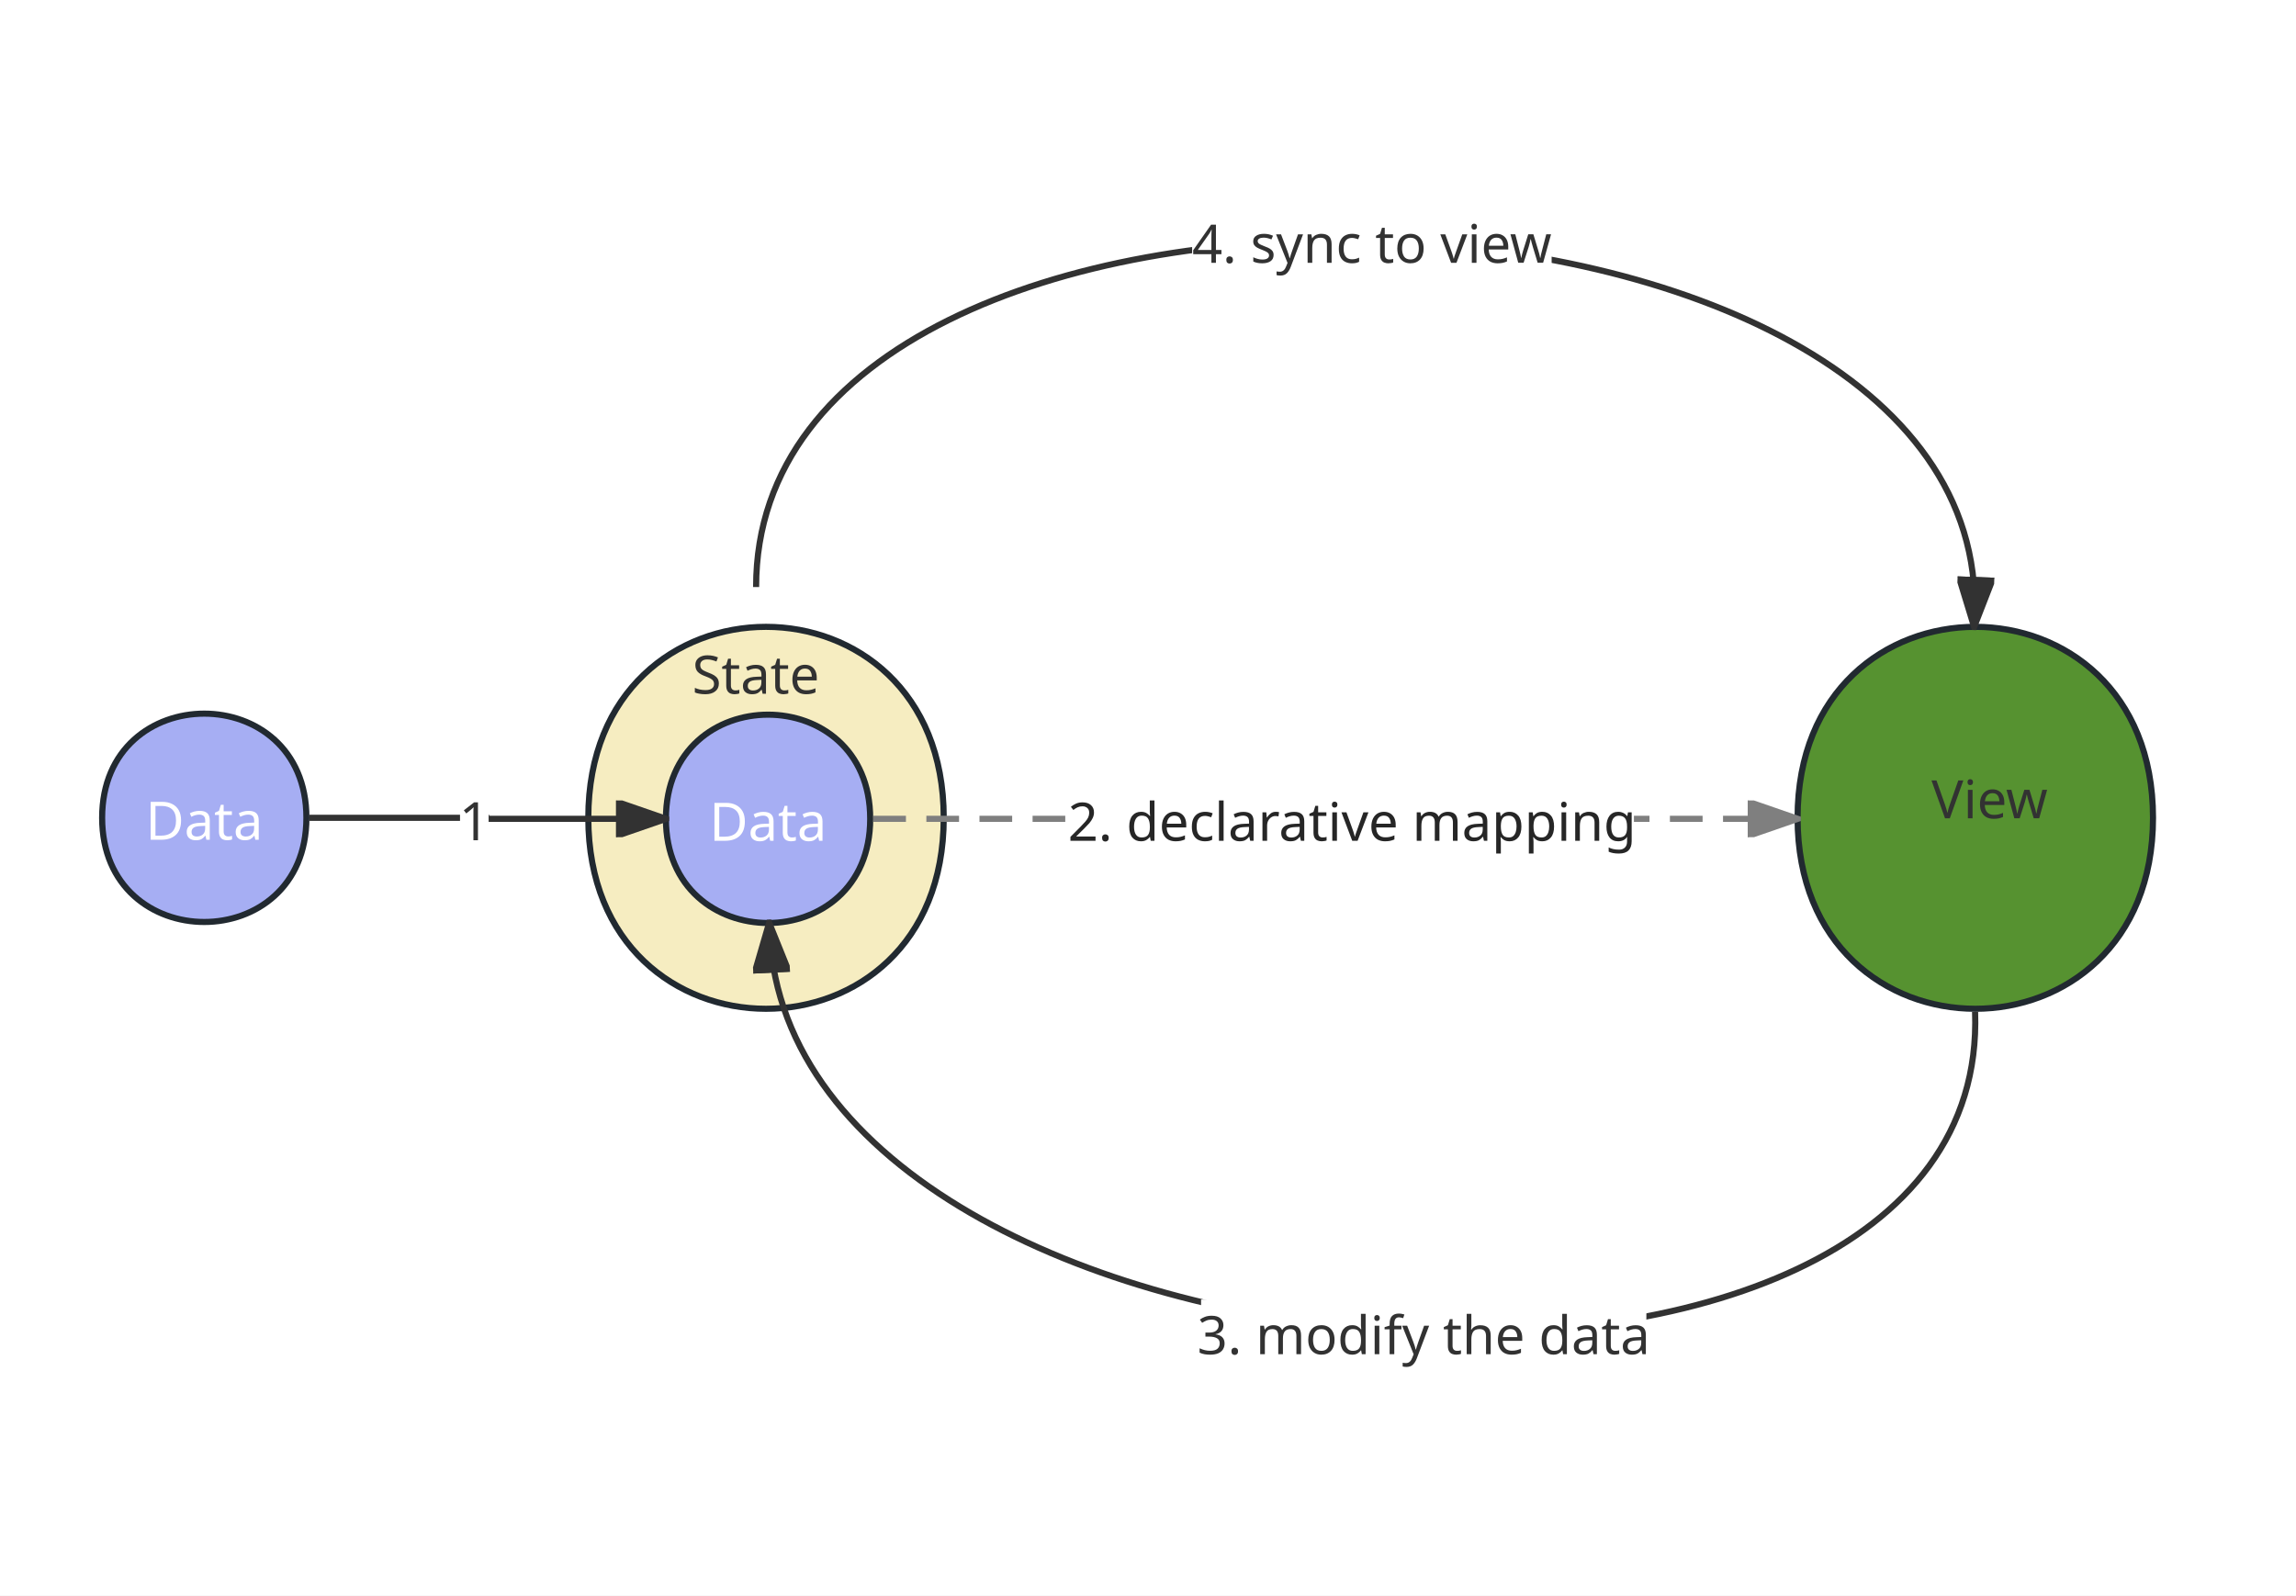
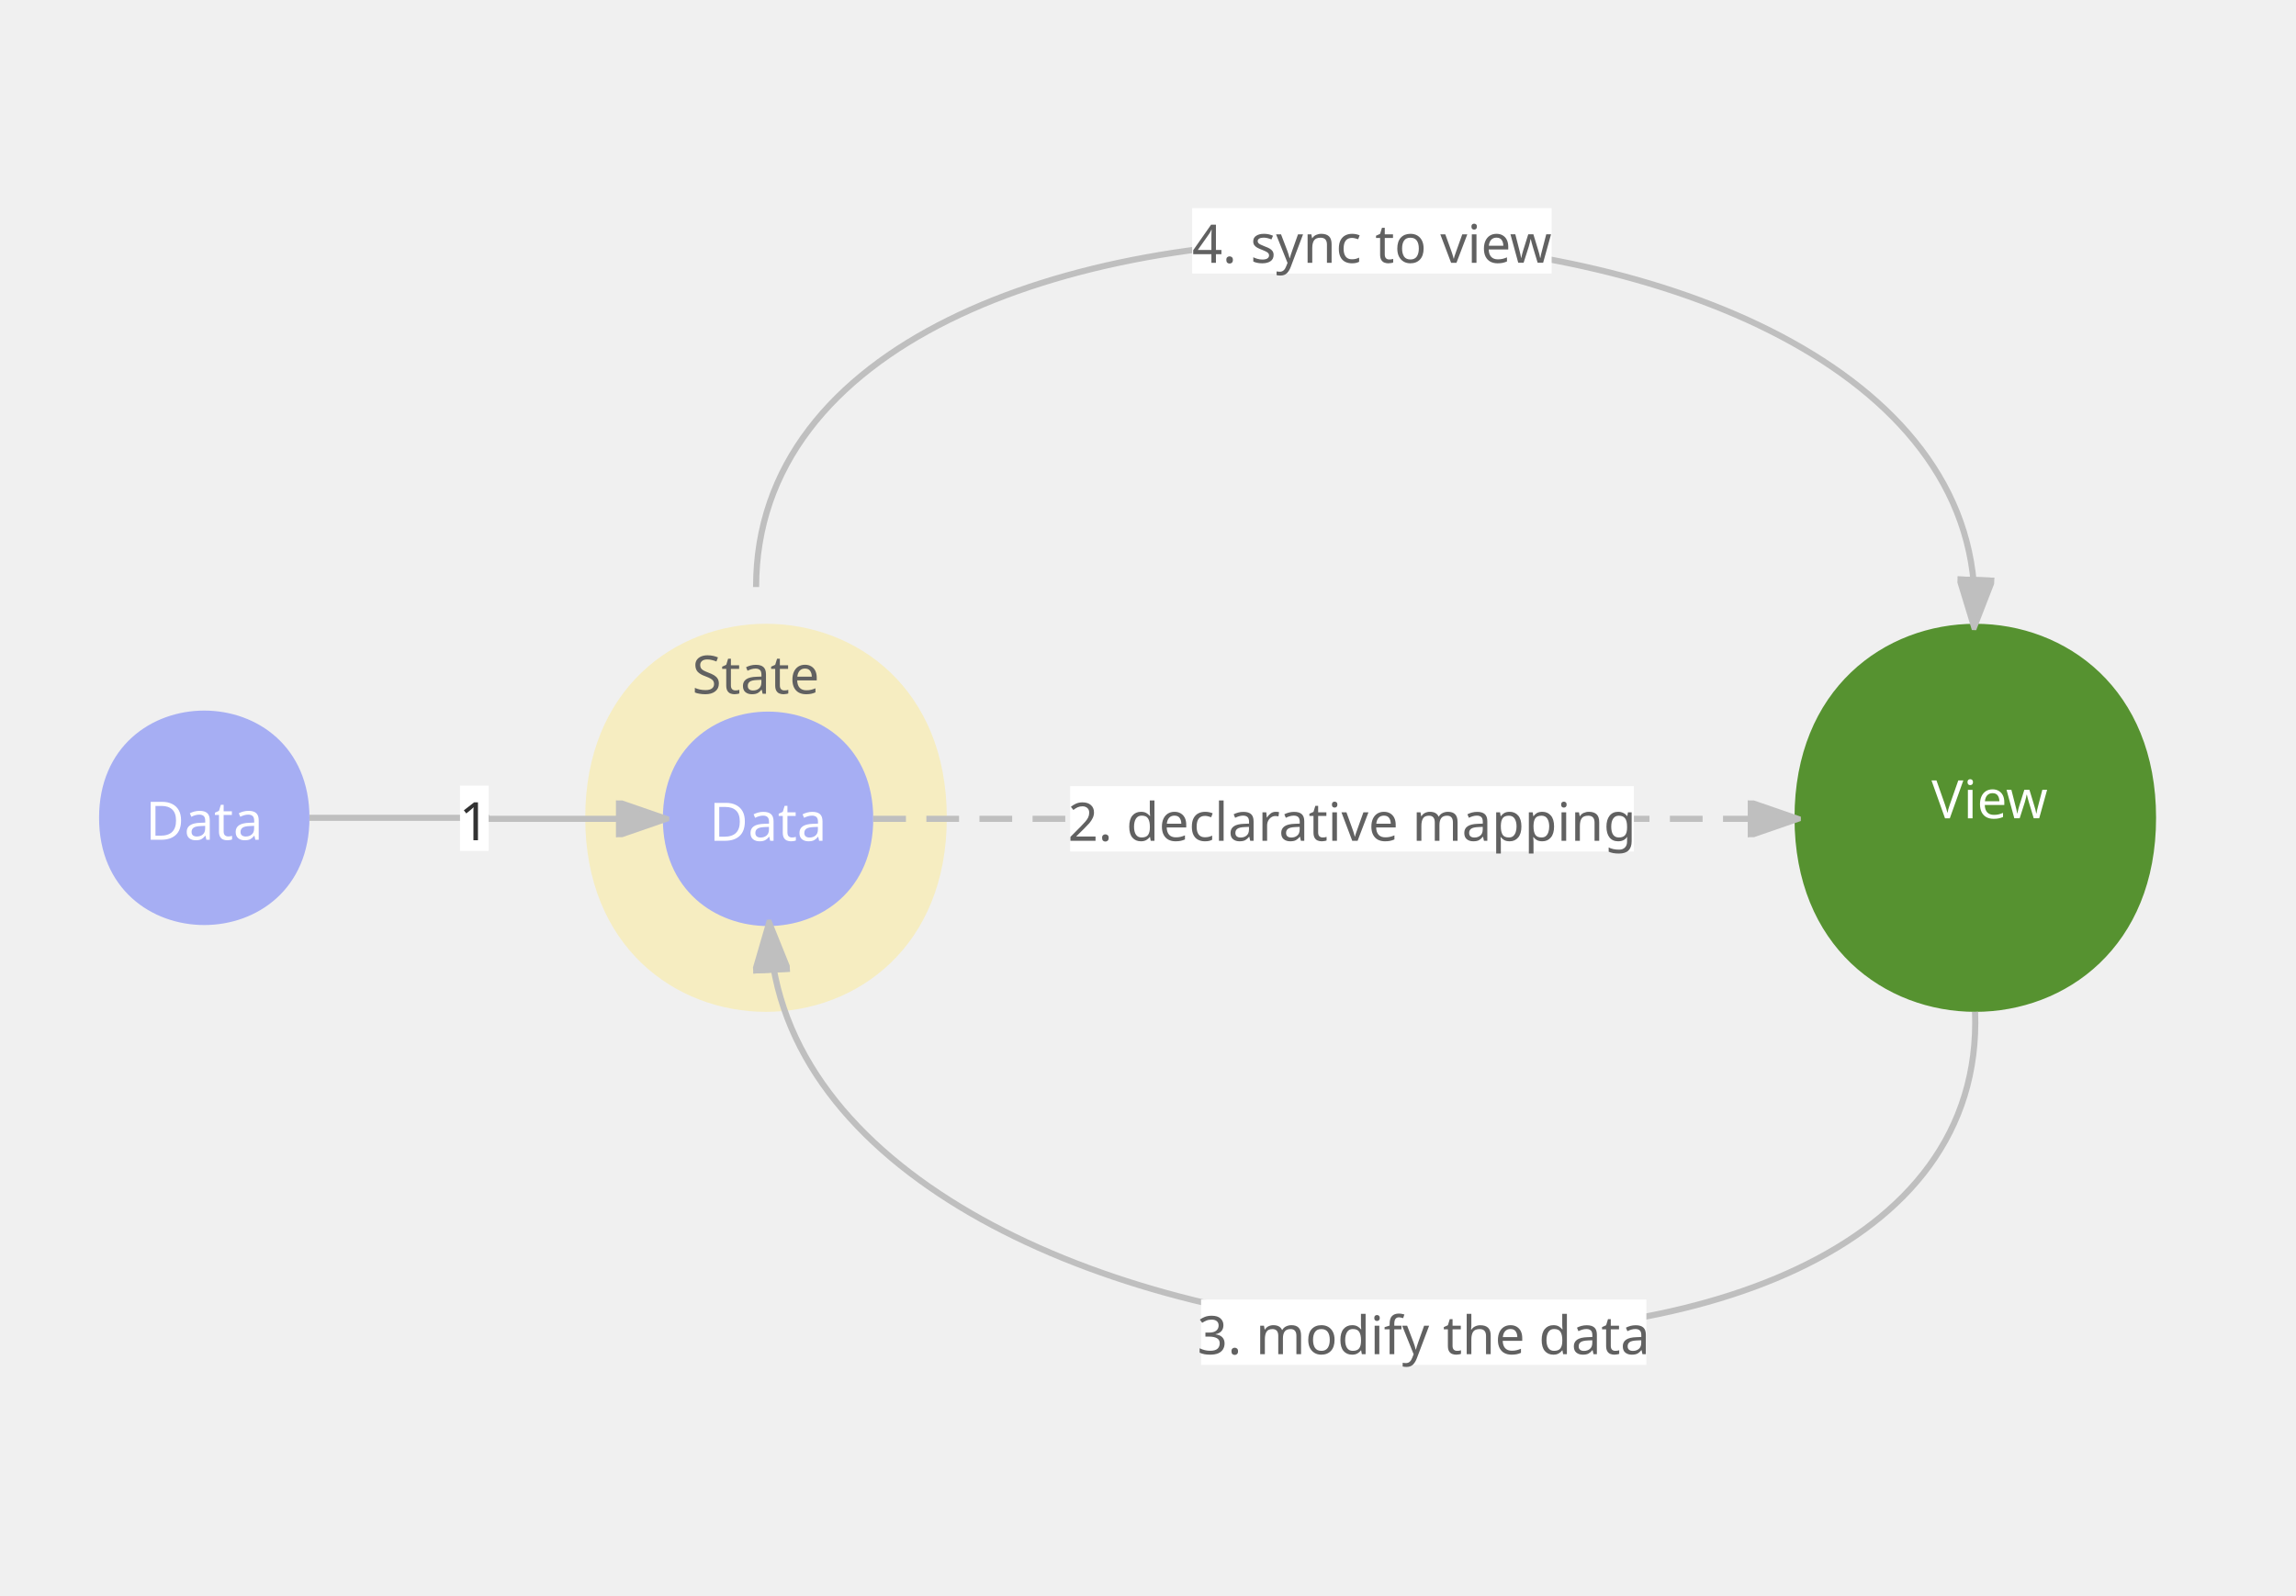
- <svg xmlns="http://www.w3.org/2000/svg" id="SvgjsSvg1077" width="562" height="390.617" version="1.1">
-   <defs id="SvgjsDefs1078">
+ <svg xmlns="http://www.w3.org/2000/svg" id="SvgjsSvg1156" width="562" height="390.617" version="1.1">
+   <defs id="SvgjsDefs1157">
    <pattern patternUnits="userSpaceOnUse" id="pattern_mark_0" width="300" height="300">
      <text style="dominant-baseline: middle; text-anchor: middle;" x="150" y="100" fill="rgba(229,229,229,0.8)" font-size="18" transform="rotate(-45, 150, 150)" />
    </pattern>
    <pattern patternUnits="userSpaceOnUse" id="pattern_mark_1" width="300" height="300">
      <text style="dominant-baseline: middle; text-anchor: middle;" x="150" y="200" fill="rgba(229,229,229,0.8)" font-size="18" transform="rotate(-45, 150, 150)" />
    </pattern>
-     <marker id="SvgjsMarker1100" markerWidth="13" markerHeight="9" refX="9.5" refY="4.5" viewBox="0 0 13 9" orient="auto" markerUnits="userSpaceOnUse" stroke-dasharray="0,0">
-       <path id="SvgjsPath1101" d="M0,0 L13,4.5 L0,9 L0,0" fill="#323232" stroke="#323232" stroke-width="1" />
+     <marker id="SvgjsMarker1179" markerWidth="13" markerHeight="9" refX="9.5" refY="4.5" viewBox="0 0 13 9" orient="auto" markerUnits="userSpaceOnUse" stroke-dasharray="0,0">
+       <path id="SvgjsPath1180" d="M0,0 L13,4.5 L0,9 L0,0" fill="#bfbfbf" stroke="#bfbfbf" stroke-width="1" />
    </marker>
-     <marker id="SvgjsMarker1112" markerWidth="13" markerHeight="9" refX="9.5" refY="4.5" viewBox="0 0 13 9" orient="auto" markerUnits="userSpaceOnUse" stroke-dasharray="0,0">
-       <path id="SvgjsPath1113" d="M0,0 L13,4.5 L0,9 L0,0" fill="#7f7f7f" stroke="#7f7f7f" stroke-width="1" />
+     <marker id="SvgjsMarker1191" markerWidth="13" markerHeight="9" refX="9.5" refY="4.5" viewBox="0 0 13 9" orient="auto" markerUnits="userSpaceOnUse" stroke-dasharray="0,0">
+       <path id="SvgjsPath1192" d="M0,0 L13,4.5 L0,9 L0,0" fill="#bfbfbf" stroke="#bfbfbf" stroke-width="1" />
    </marker>
-     <marker id="SvgjsMarker1136" markerWidth="13" markerHeight="9" refX="9.5" refY="4.5" viewBox="0 0 13 9" orient="auto" markerUnits="userSpaceOnUse" stroke-dasharray="0,0">
-       <path id="SvgjsPath1137" d="M0,0 L13,4.5 L0,9 L0,0" fill="#323232" stroke="#323232" stroke-width="1" />
+     <marker id="SvgjsMarker1215" markerWidth="13" markerHeight="9" refX="9.5" refY="4.5" viewBox="0 0 13 9" orient="auto" markerUnits="userSpaceOnUse" stroke-dasharray="0,0">
+       <path id="SvgjsPath1216" d="M0,0 L13,4.5 L0,9 L0,0" fill="#bfbfbf" stroke="#bfbfbf" stroke-width="1" />
    </marker>
-     <marker id="SvgjsMarker1146" markerWidth="13" markerHeight="9" refX="9.5" refY="4.5" viewBox="0 0 13 9" orient="auto" markerUnits="userSpaceOnUse" stroke-dasharray="0,0">
-       <path id="SvgjsPath1147" d="M0,0 L13,4.5 L0,9 L0,0" fill="#323232" stroke="#323232" stroke-width="1" />
+     <marker id="SvgjsMarker1225" markerWidth="13" markerHeight="9" refX="9.5" refY="4.5" viewBox="0 0 13 9" orient="auto" markerUnits="userSpaceOnUse" stroke-dasharray="0,0">
+       <path id="SvgjsPath1226" d="M0,0 L13,4.5 L0,9 L0,0" fill="#bfbfbf" stroke="#bfbfbf" stroke-width="1" />
    </marker>
  </defs>
-   <rect id="svgbackgroundid" width="562" height="390.617" fill="white" />
-   <rect id="SvgjsRect1080" width="562" height="390.617" fill="url(#pattern_mark_0)" />
-   <rect id="SvgjsRect1081" width="562" height="390.617" fill="url(#pattern_mark_1)" />
-   <g id="SvgjsG1082" transform="translate(25,174.7)">
-     <path id="SvgjsPath1083" d="M 0 25.5C 0 -8.5 50 -8.5 50 25.5C 50 59.5 0 59.5 0 25.5Z" stroke="rgba(33,41,48,1)" stroke-width="1.5" fill-opacity="1" fill="#a6aef3" />
-     <g id="SvgjsG1084">
-       <text id="SvgjsText1085" font-family="微软雅黑" text-anchor="middle" font-size="13px" width="30px" fill="#efeceb" font-weight="400" align="middle" lineHeight="125%" anchor="middle" family="微软雅黑" size="13px" weight="400" font-style="" opacity="1" y="14.875" transform="rotate(0)">
-         <tspan id="SvgjsTspan1086" dy="16" x="25">
-           <tspan id="SvgjsTspan1087" style="text-decoration:;fill: rgb(255, 255, 255);">Data</tspan>
+   <rect id="svgbackgroundid" width="562" height="390.617" fill="transparent" />
+   <rect id="SvgjsRect1159" width="562" height="390.617" fill="url(#pattern_mark_0)" />
+   <rect id="SvgjsRect1160" width="562" height="390.617" fill="url(#pattern_mark_1)" />
+   <g id="SvgjsG1161" transform="translate(25,174.7)">
+     <path id="SvgjsPath1162" d="M 0 25.5C 0 -8.5 50 -8.5 50 25.5C 50 59.5 0 59.5 0 25.5Z" stroke="rgba(166,174,243,1)" stroke-width="1.5" fill-opacity="1" fill="#a6aef3" />
+     <g id="SvgjsG1163">
+       <text id="SvgjsText1164" font-family="微软雅黑" text-anchor="middle" font-size="13px" width="30px" fill="#efeceb" font-weight="400" align="middle" lineHeight="125%" anchor="middle" family="微软雅黑" size="13px" weight="400" font-style="" opacity="1" y="14.875" transform="rotate(0)">
+         <tspan id="SvgjsTspan1165" dy="16" x="25">
+           <tspan id="SvgjsTspan1166" style="text-decoration:;fill: rgb(255, 255, 255);">Data</tspan>
        </tspan>
      </text>
    </g>
  </g>
-   <g id="SvgjsG1088" transform="translate(144,153.45)">
-     <path id="SvgjsPath1089" d="M 0 46.75C 0 -15.583 87 -15.583 87 46.75C 87 109.083 0 109.083 0 46.75Z" stroke="rgba(33,41,48,1)" stroke-width="1.5" fill-opacity="1" fill="#f6edc1" />
-     <g id="SvgjsG1090">
-       <text id="SvgjsText1091" font-family="微软雅黑" text-anchor="middle" font-size="13px" width="67px" fill="#323232" font-weight="400" align="middle" lineHeight="125%" anchor="middle" family="微软雅黑" size="13px" weight="400" font-style="" opacity="1" y="36.125" transform="rotate(0)" />
+   <g id="SvgjsG1167" transform="translate(144,153.45)">
+     <path id="SvgjsPath1168" d="M 0 46.75C 0 -15.583 87 -15.583 87 46.75C 87 109.083 0 109.083 0 46.75Z" stroke="rgba(246,237,193,1)" stroke-width="1.5" fill-opacity="1" fill="#f6edc1" />
+     <g id="SvgjsG1169">
+       <text id="SvgjsText1170" font-family="微软雅黑" text-anchor="middle" font-size="13px" width="67px" fill="#323232" font-weight="400" align="middle" lineHeight="125%" anchor="middle" family="微软雅黑" size="13px" weight="400" font-style="" opacity="1" y="36.125" transform="rotate(0)" />
    </g>
  </g>
-   <g id="SvgjsG1092" transform="translate(163,174.95)">
-     <path id="SvgjsPath1093" d="M 0 25.5C 0 -8.5 50 -8.5 50 25.5C 50 59.5 0 59.5 0 25.5Z" stroke="rgba(33,41,48,1)" stroke-width="1.5" fill-opacity="1" fill="#a6aef3" />
-     <g id="SvgjsG1094">
-       <text id="SvgjsText1095" font-family="微软雅黑" text-anchor="middle" font-size="13px" width="30px" fill="#efeceb" font-weight="400" align="middle" lineHeight="125%" anchor="middle" family="微软雅黑" size="13px" weight="400" font-style="" opacity="1" y="14.875" transform="rotate(0)">
-         <tspan id="SvgjsTspan1096" dy="16" x="25">
-           <tspan id="SvgjsTspan1097" style="text-decoration:;fill: rgb(255, 255, 255);">Data</tspan>
+   <g id="SvgjsG1171" transform="translate(163,174.95)">
+     <path id="SvgjsPath1172" d="M 0 25.5C 0 -8.5 50 -8.5 50 25.5C 50 59.5 0 59.5 0 25.5Z" stroke="rgba(166,174,243,1)" stroke-width="1.5" fill-opacity="1" fill="#a6aef3" />
+     <g id="SvgjsG1173">
+       <text id="SvgjsText1174" font-family="微软雅黑" text-anchor="middle" font-size="13px" width="30px" fill="#efeceb" font-weight="400" align="middle" lineHeight="125%" anchor="middle" family="微软雅黑" size="13px" weight="400" font-style="" opacity="1" y="14.875" transform="rotate(0)">
+         <tspan id="SvgjsTspan1175" dy="16" x="25">
+           <tspan id="SvgjsTspan1176" style="text-decoration:;fill: rgb(255, 255, 255);">Data</tspan>
        </tspan>
      </text>
    </g>
  </g>
-   <g id="SvgjsG1098">
-     <path id="SvgjsPath1099" d="M75.75 200.2L119 200.2L119 200.45L160.3 200.45" stroke="#323232" stroke-width="1.5" fill="none" marker-end="url(#SvgjsMarker1100)" />
-     <rect id="SvgjsRect1102" width="7" height="16" x="112.602" y="192.319" fill="#ffffff" />
-     <text id="SvgjsText1103" font-family="微软雅黑" text-anchor="middle" font-size="13px" width="7px" fill="#323232" font-weight="400" align="top" lineHeight="16px" anchor="middle" family="微软雅黑" size="13px" weight="400" font-style="" opacity="1" y="189.694" transform="rotate(0)">
-       <tspan id="SvgjsTspan1104" dy="16" x="116.102">
-         <tspan id="SvgjsTspan1105" style="text-decoration:;">1</tspan>
+   <g id="SvgjsG1177">
+     <path id="SvgjsPath1178" d="M75.75 200.2L119 200.2L119 200.45L160.3 200.45" stroke="#bfbfbf" stroke-width="1.5" fill="none" marker-end="url(#SvgjsMarker1179)" />
+     <rect id="SvgjsRect1181" width="7" height="16" x="112.602" y="192.319" fill="#ffffff" />
+     <text id="SvgjsText1182" font-family="微软雅黑" text-anchor="middle" font-size="13px" width="7px" fill="#323232" font-weight="400" align="top" lineHeight="16px" anchor="middle" family="微软雅黑" size="13px" weight="400" font-style="" opacity="1" y="189.694" transform="rotate(0)">
+       <tspan id="SvgjsTspan1183" dy="16" x="116.102">
+         <tspan id="SvgjsTspan1184" style="text-decoration:;">1</tspan>
      </tspan>
    </text>
  </g>
-   <g id="SvgjsG1106" transform="translate(440,153.45)">
-     <path id="SvgjsPath1107" d="M 0 46.75C 0 -15.583 87 -15.583 87 46.75C 87 109.083 0 109.083 0 46.75Z" stroke="rgba(33,41,48,1)" stroke-width="1.5" fill-opacity="1" fill="#569230" />
-     <g id="SvgjsG1108">
-       <text id="SvgjsText1109" font-family="微软雅黑" text-anchor="middle" font-size="13px" width="67px" fill="#323232" font-weight="400" align="middle" lineHeight="125%" anchor="middle" family="微软雅黑" size="13px" weight="400" font-style="" opacity="1" y="36.125" transform="rotate(0)" />
+   <g id="SvgjsG1185" transform="translate(440,153.45)">
+     <path id="SvgjsPath1186" d="M 0 46.75C 0 -15.583 87 -15.583 87 46.75C 87 109.083 0 109.083 0 46.75Z" stroke="rgba(86,146,48,1)" stroke-width="1.5" fill-opacity="1" fill="#569230" />
+     <g id="SvgjsG1187">
+       <text id="SvgjsText1188" font-family="微软雅黑" text-anchor="middle" font-size="13px" width="67px" fill="#323232" font-weight="400" align="middle" lineHeight="125%" anchor="middle" family="微软雅黑" size="13px" weight="400" font-style="" opacity="1" y="36.125" transform="rotate(0)" />
    </g>
  </g>
-   <g id="SvgjsG1110">
-     <path id="SvgjsPath1111" d="M213.75 200.45L437.3 200.45" stroke-dasharray="8,5" stroke="#7f7f7f" stroke-width="1.5" fill="none" marker-end="url(#SvgjsMarker1112)" />
-     <rect id="SvgjsRect1114" width="0" height="16" x="351.018" y="192.45" fill="#ffffff" />
-     <text id="SvgjsText1115" font-family="微软雅黑" text-anchor="middle" font-size="13px" width="0px" fill="#262626" font-weight="400" align="top" lineHeight="16px" anchor="middle" family="微软雅黑" size="13px" weight="400" font-style="" opacity="1" y="189.825" transform="rotate(0)" />
-     <rect id="SvgjsRect1116" width="0" height="16" x="331.408" y="192.45" fill="#ffffff" />
-     <text id="SvgjsText1117" font-family="微软雅黑" text-anchor="middle" font-size="13px" width="0px" fill="#262626" font-weight="400" align="top" lineHeight="16px" anchor="middle" family="微软雅黑" size="13px" weight="400" font-style="" opacity="1" y="189.825" transform="rotate(0)" />
-     <rect id="SvgjsRect1118" width="138" height="16" x="261.941" y="192.45" fill="#ffffff" />
-     <text id="SvgjsText1119" font-family="微软雅黑" text-anchor="middle" font-size="13px" width="138px" fill="#262626" font-weight="400" align="top" lineHeight="16px" anchor="middle" family="微软雅黑" size="13px" weight="400" font-style="" opacity="1" y="189.825" transform="rotate(0)">
-       <tspan id="SvgjsTspan1120" dy="16" x="330.941">
-         <tspan id="SvgjsTspan1121" style="text-decoration:;">2. declarative mapping</tspan>
+   <g id="SvgjsG1189">
+     <path id="SvgjsPath1190" d="M213.75 200.45L437.3 200.45" stroke-dasharray="8,5" stroke="#bfbfbf" stroke-width="1.5" fill="none" marker-end="url(#SvgjsMarker1191)" />
+     <rect id="SvgjsRect1193" width="0" height="16" x="351.018" y="192.45" fill="#ffffff" />
+     <text id="SvgjsText1194" font-family="微软雅黑" text-anchor="middle" font-size="13px" width="0px" fill="#616161" font-weight="400" align="top" lineHeight="16px" anchor="middle" family="微软雅黑" size="13px" weight="400" font-style="" opacity="1" y="189.825" transform="rotate(0)" />
+     <rect id="SvgjsRect1195" width="0" height="16" x="331.408" y="192.45" fill="#ffffff" />
+     <text id="SvgjsText1196" font-family="微软雅黑" text-anchor="middle" font-size="13px" width="0px" fill="#616161" font-weight="400" align="top" lineHeight="16px" anchor="middle" family="微软雅黑" size="13px" weight="400" font-style="" opacity="1" y="189.825" transform="rotate(0)" />
+     <rect id="SvgjsRect1197" width="138" height="16" x="261.941" y="192.45" fill="#ffffff" />
+     <text id="SvgjsText1198" font-family="微软雅黑" text-anchor="middle" font-size="13px" width="138px" fill="#616161" font-weight="400" align="top" lineHeight="16px" anchor="middle" family="微软雅黑" size="13px" weight="400" font-style="" opacity="1" y="189.825" transform="rotate(0)">
+       <tspan id="SvgjsTspan1199" dy="16" x="330.941">
+         <tspan id="SvgjsTspan1200" style="text-decoration:;">2. declarative mapping</tspan>
      </tspan>
    </text>
  </g>
-   <g id="SvgjsG1122" transform="translate(135,144.45)">
-     <path id="SvgjsPath1123" d="M 0 0L 100 0L 100 40L 0 40Z" stroke="none" fill="none" />
-     <g id="SvgjsG1124">
-       <text id="SvgjsText1125" font-family="微软雅黑" text-anchor="middle" font-size="13px" width="100px" fill="#323232" font-weight="400" align="middle" lineHeight="125%" anchor="middle" family="微软雅黑" size="13px" weight="400" font-style="" opacity="1" y="9.375" transform="rotate(0)">
-         <tspan id="SvgjsTspan1126" dy="16" x="50">
-           <tspan id="SvgjsTspan1127" style="text-decoration:;">State</tspan>
+   <g id="SvgjsG1201" transform="translate(135,144.45)">
+     <path id="SvgjsPath1202" d="M 0 0L 100 0L 100 40L 0 40Z" stroke="none" fill="none" />
+     <g id="SvgjsG1203">
+       <text id="SvgjsText1204" font-family="微软雅黑" text-anchor="middle" font-size="13px" width="100px" fill="#616161" font-weight="400" align="middle" lineHeight="125%" anchor="middle" family="微软雅黑" size="13px" weight="400" font-style="" opacity="1" y="9.375" transform="rotate(0)">
+         <tspan id="SvgjsTspan1205" dy="16" x="50">
+           <tspan id="SvgjsTspan1206" style="text-decoration:;">State</tspan>
        </tspan>
      </text>
    </g>
  </g>
-   <g id="SvgjsG1128" transform="translate(437,174.95)">
-     <path id="SvgjsPath1129" d="M 0 0L 100 0L 100 40L 0 40Z" stroke="none" fill="none" />
-     <g id="SvgjsG1130">
-       <text id="SvgjsText1131" font-family="微软雅黑" text-anchor="middle" font-size="13px" width="100px" fill="#323232" font-weight="400" align="middle" lineHeight="125%" anchor="middle" family="微软雅黑" size="13px" weight="400" font-style="" opacity="1" y="9.375" transform="rotate(0)">
-         <tspan id="SvgjsTspan1132" dy="16" x="50">
-           <tspan id="SvgjsTspan1133" style="text-decoration:;">View</tspan>
+   <g id="SvgjsG1207" transform="translate(437,174.95)">
+     <path id="SvgjsPath1208" d="M 0 0L 100 0L 100 40L 0 40Z" stroke="none" fill="none" />
+     <g id="SvgjsG1209">
+       <text id="SvgjsText1210" font-family="微软雅黑" text-anchor="middle" font-size="13px" width="100px" fill="#ffffff" font-weight="400" align="middle" lineHeight="125%" anchor="middle" family="微软雅黑" size="13px" weight="400" font-style="" opacity="1" y="9.375" transform="rotate(0)">
+         <tspan id="SvgjsTspan1211" dy="16" x="50">
+           <tspan id="SvgjsTspan1212" style="text-decoration:;">View</tspan>
        </tspan>
      </text>
    </g>
  </g>
-   <g id="SvgjsG1134">
-     <path id="SvgjsPath1135" d="M483.45 247.698C 487.636 365.376 194.202 344.286 188.409 228.619" stroke="#323232" stroke-width="1.5" fill="none" marker-end="url(#SvgjsMarker1136)" />
-     <rect id="SvgjsRect1138" width="109" height="16" x="293.988" y="318.125" fill="#ffffff" />
-     <text id="SvgjsText1139" font-family="微软雅黑" text-anchor="middle" font-size="13px" width="109px" fill="#323232" font-weight="400" align="top" lineHeight="16px" anchor="middle" family="微软雅黑" size="13px" weight="400" font-style="" opacity="1" y="315.5" transform="rotate(0)">
-       <tspan id="SvgjsTspan1140" dy="16" x="348.488">
-         <tspan id="SvgjsTspan1141" style="text-decoration:;">3. modify the data</tspan>
+   <g id="SvgjsG1213">
+     <path id="SvgjsPath1214" d="M483.45 247.698C 487.636 365.376 194.202 344.286 188.409 228.619" stroke="#bfbfbf" stroke-width="1.5" fill="none" marker-end="url(#SvgjsMarker1215)" />
+     <rect id="SvgjsRect1217" width="109" height="16" x="293.988" y="318.125" fill="#ffffff" />
+     <text id="SvgjsText1218" font-family="微软雅黑" text-anchor="middle" font-size="13px" width="109px" fill="#616161" font-weight="400" align="top" lineHeight="16px" anchor="middle" family="微软雅黑" size="13px" weight="400" font-style="" opacity="1" y="315.5" transform="rotate(0)">
+       <tspan id="SvgjsTspan1219" dy="16" x="348.488">
+         <tspan id="SvgjsTspan1220" style="text-decoration:;">3. modify the data</tspan>
      </tspan>
    </text>
-     <rect id="SvgjsRect1142" width="0" height="16" x="339.671" y="317.663" fill="#ffffff" />
-     <text id="SvgjsText1143" font-family="微软雅黑" text-anchor="middle" font-size="13px" width="0px" fill="#323232" font-weight="400" align="top" lineHeight="16px" anchor="middle" family="微软雅黑" size="13px" weight="400" font-style="" opacity="1" y="315.038" transform="rotate(0)" />
+     <rect id="SvgjsRect1221" width="0" height="16" x="339.671" y="317.663" fill="#ffffff" />
+     <text id="SvgjsText1222" font-family="微软雅黑" text-anchor="middle" font-size="13px" width="0px" fill="#616161" font-weight="400" align="top" lineHeight="16px" anchor="middle" family="微软雅黑" size="13px" weight="400" font-style="" opacity="1" y="315.038" transform="rotate(0)" />
  </g>
-   <g id="SvgjsG1144">
-     <path id="SvgjsPath1145" d="M185.077 143.704C 185 24.996 487.669 34.069 483.316 150.756" stroke="#323232" stroke-width="1.5" fill="none" marker-end="url(#SvgjsMarker1146)" />
-     <rect id="SvgjsRect1148" width="88" height="16" x="291.8" y="50.957" fill="#ffffff" />
-     <text id="SvgjsText1149" font-family="微软雅黑" text-anchor="middle" font-size="13px" width="88px" fill="#323232" font-weight="400" align="top" lineHeight="16px" anchor="middle" family="微软雅黑" size="13px" weight="400" font-style="" opacity="1" y="48.332" transform="rotate(0)">
-       <tspan id="SvgjsTspan1150" dy="16" x="335.8">
-         <tspan id="SvgjsTspan1151" style="text-decoration:;">4. sync to view</tspan>
+   <g id="SvgjsG1223">
+     <path id="SvgjsPath1224" d="M185.077 143.704C 185 24.996 487.669 34.069 483.316 150.756" stroke="#bfbfbf" stroke-width="1.5" fill="none" marker-end="url(#SvgjsMarker1225)" />
+     <rect id="SvgjsRect1227" width="88" height="16" x="291.8" y="50.957" fill="#ffffff" />
+     <text id="SvgjsText1228" font-family="微软雅黑" text-anchor="middle" font-size="13px" width="88px" fill="#616161" font-weight="400" align="top" lineHeight="16px" anchor="middle" family="微软雅黑" size="13px" weight="400" font-style="" opacity="1" y="48.332" transform="rotate(0)">
+       <tspan id="SvgjsTspan1229" dy="16" x="335.8">
+         <tspan id="SvgjsTspan1230" style="text-decoration:;">4. sync to view</tspan>
      </tspan>
    </text>
  </g>
</svg>
